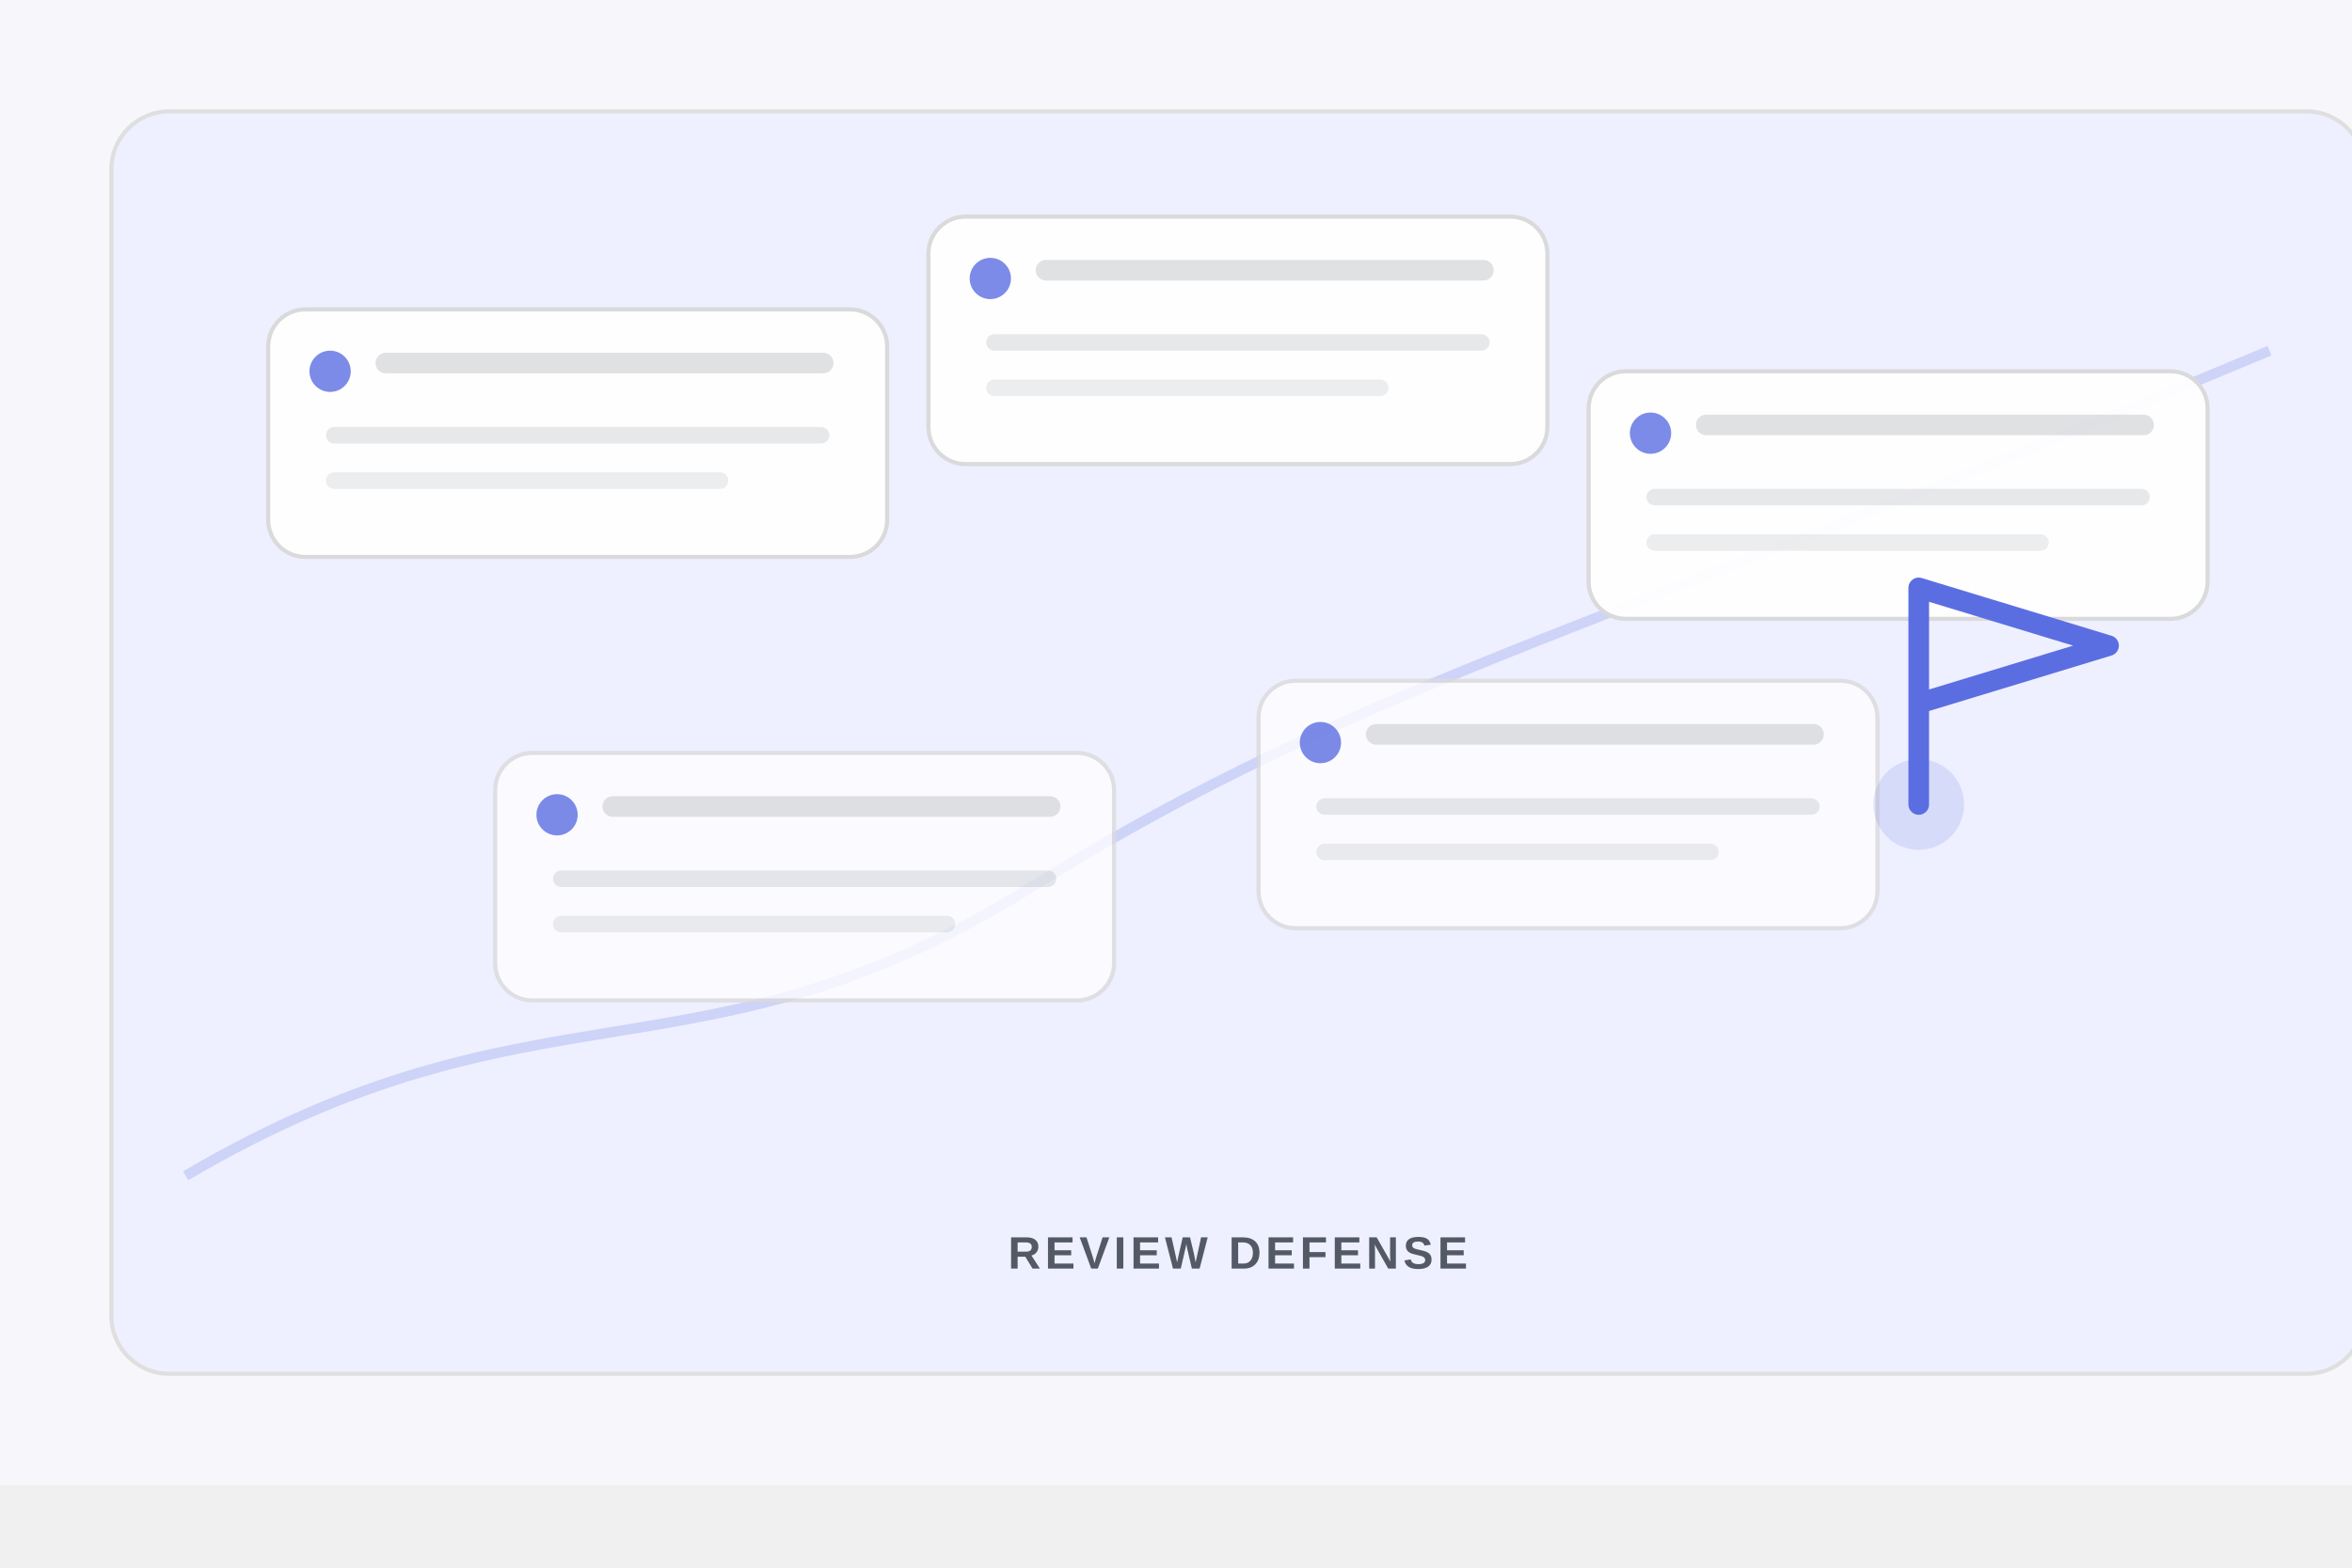
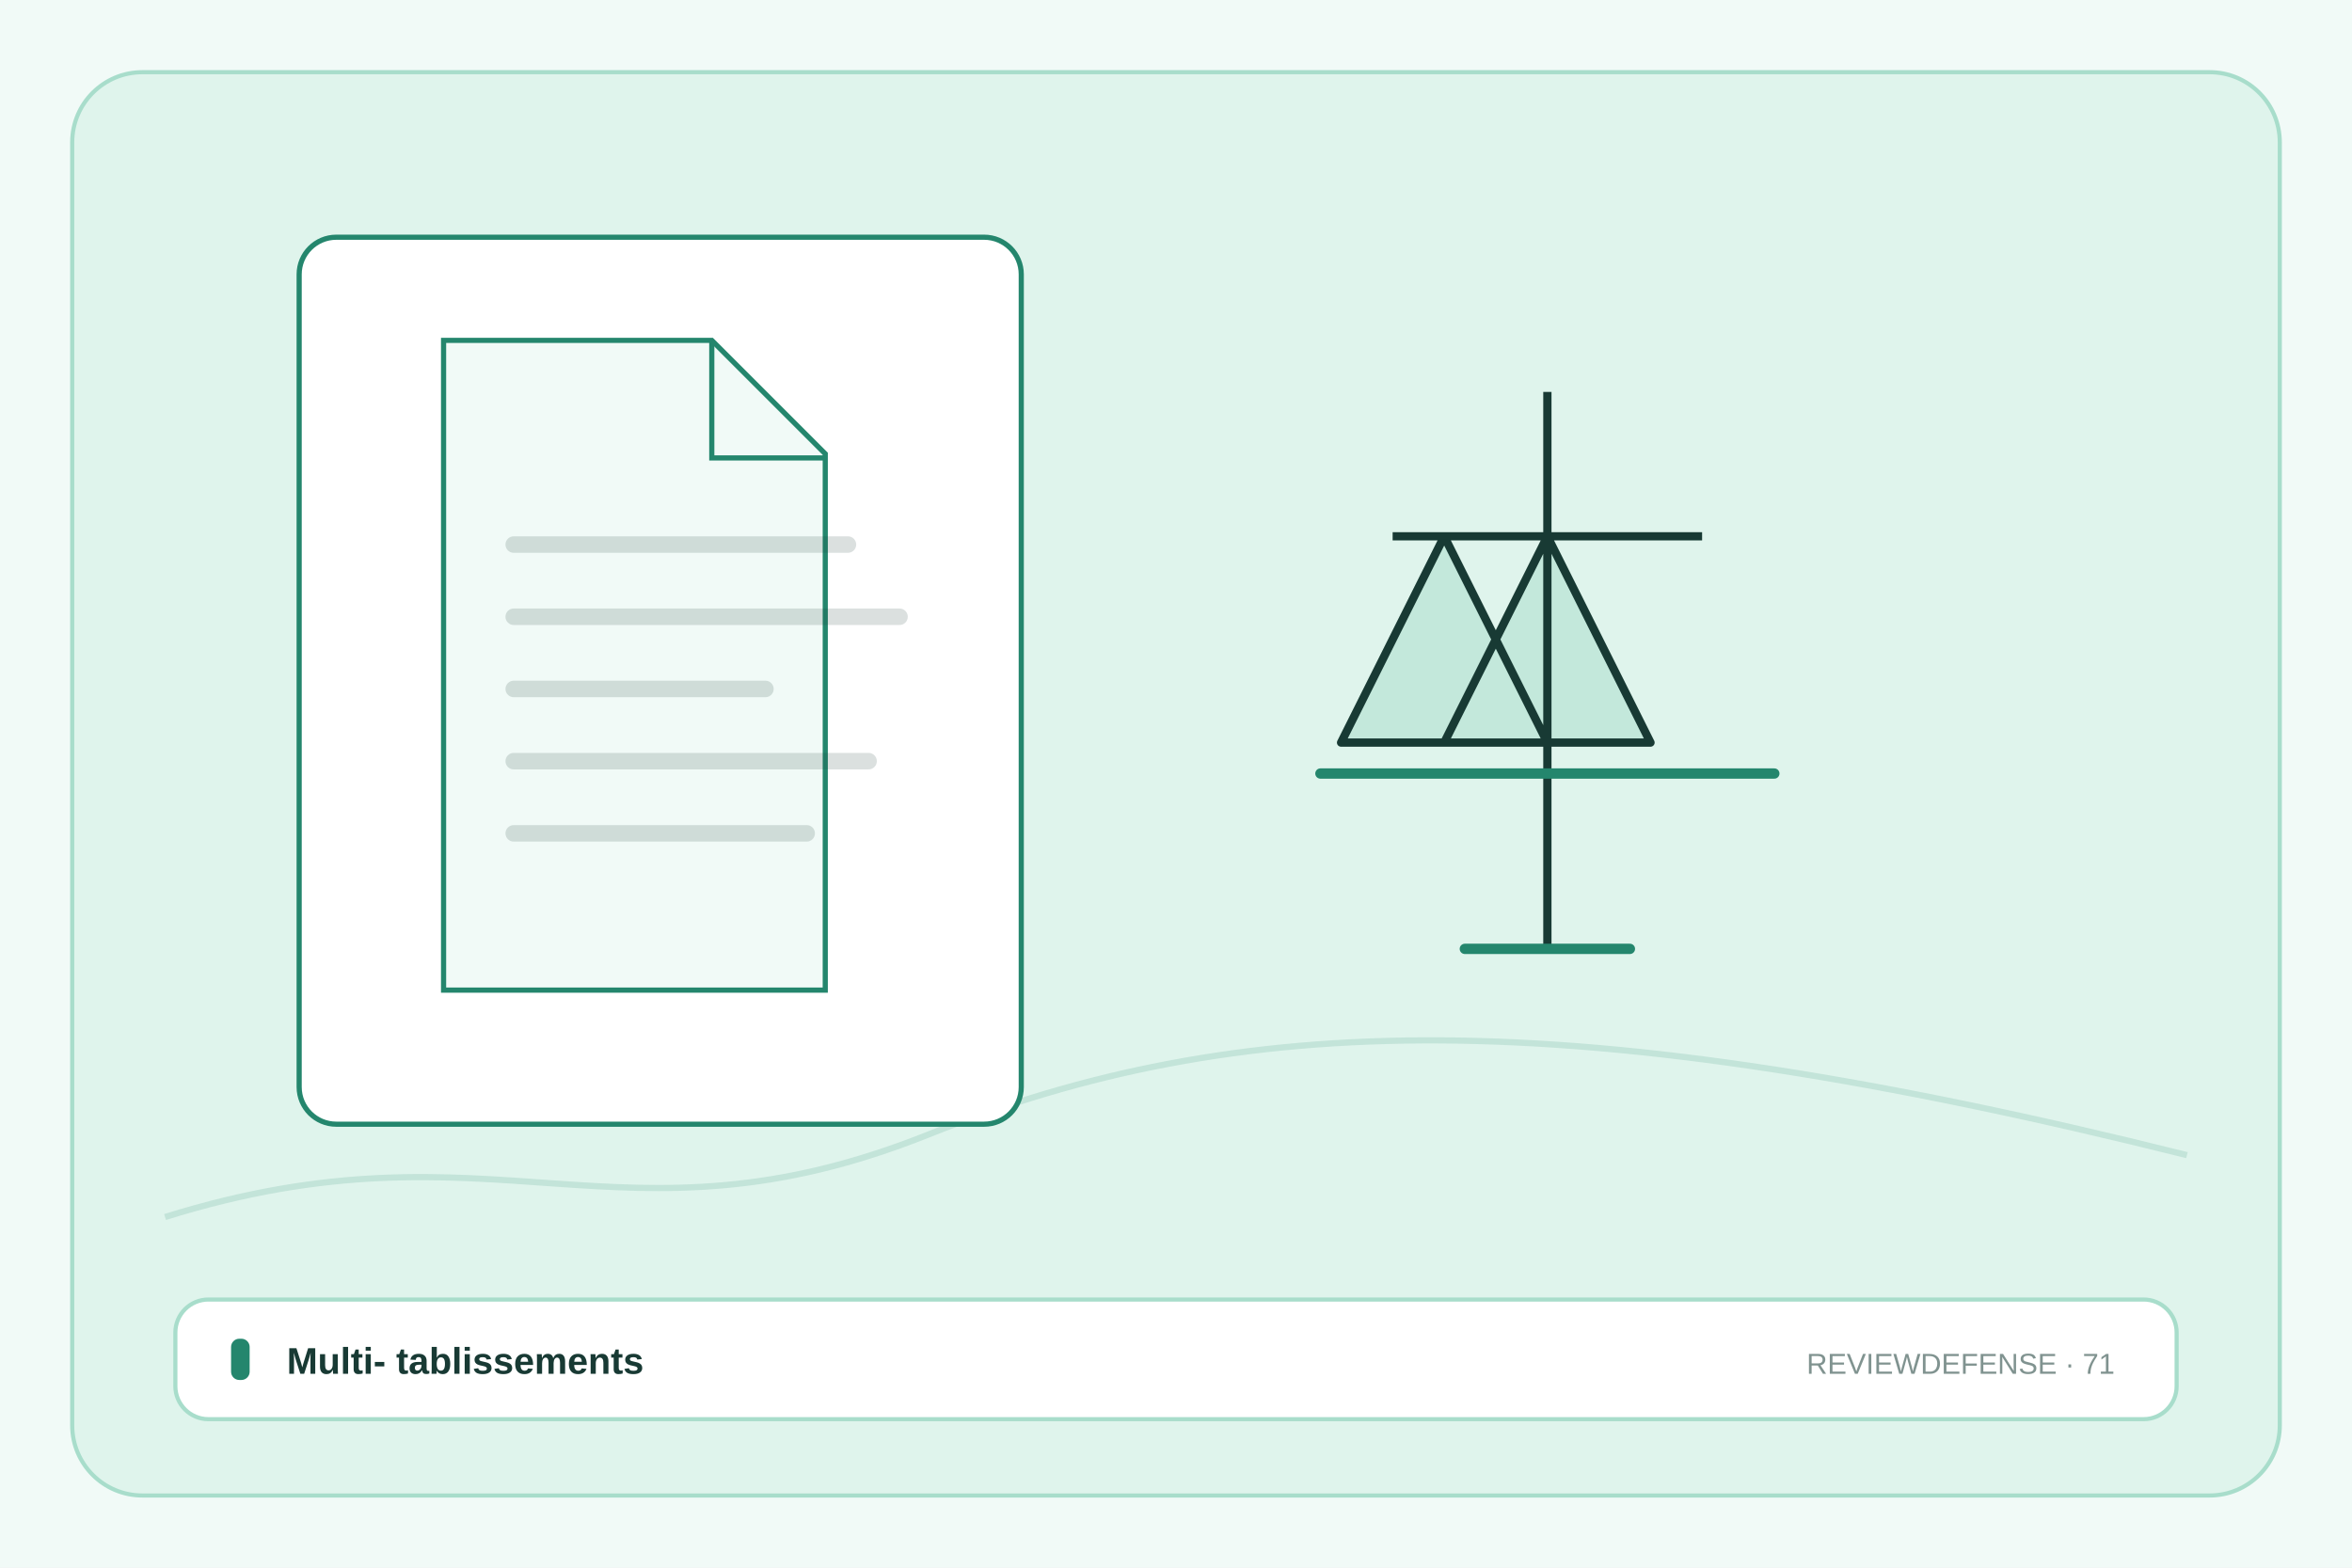
- <svg xmlns="http://www.w3.org/2000/svg" role="img" aria-label="Illustration : comment surveiller sa reputation sans passer ses journees a consulter google" width="1140" height="760" viewBox="0 0 1140 760" preserveAspectRatio="xMidYMid meet">
-   <rect width="1200" height="720" fill="#f7f7fb" />
-   <rect x="54" y="54" width="1092" height="612" rx="28" fill="#eef0ff" stroke="#dfdfdf" stroke-width="2" />
-   <path d="M90 570 C260 470 340 530 500 430 S790 300 1100 170" fill="none" stroke="#5b6ee1" stroke-width="5" opacity=".22" />
-   <rect x="130" y="150" width="300" height="120" rx="18" fill="white" stroke="#d9d9d9" stroke-width="2" opacity="0.95" />
-   <circle cx="160" cy="180" r="10" fill="#5b6ee1" opacity=".8" />
-   <rect x="182" y="171" width="222" height="10" rx="5" fill="#17202a" opacity=".13" />
-   <rect x="158" y="207" width="244" height="8" rx="4" fill="#17202a" opacity=".10" />
-   <rect x="158" y="229" width="195" height="8" rx="4" fill="#17202a" opacity=".08" />
-   <rect x="450" y="105" width="300" height="120" rx="18" fill="white" stroke="#d9d9d9" stroke-width="2" opacity="0.95" />
-   <circle cx="480" cy="135" r="10" fill="#5b6ee1" opacity=".8" />
-   <rect x="502" y="126" width="222" height="10" rx="5" fill="#17202a" opacity=".13" />
-   <rect x="478" y="162" width="244" height="8" rx="4" fill="#17202a" opacity=".10" />
-   <rect x="478" y="184" width="195" height="8" rx="4" fill="#17202a" opacity=".08" />
-   <rect x="770" y="180" width="300" height="120" rx="18" fill="white" stroke="#d9d9d9" stroke-width="2" opacity="0.95" />
-   <circle cx="800" cy="210" r="10" fill="#5b6ee1" opacity=".8" />
-   <rect x="822" y="201" width="222" height="10" rx="5" fill="#17202a" opacity=".13" />
-   <rect x="798" y="237" width="244" height="8" rx="4" fill="#17202a" opacity=".10" />
-   <rect x="798" y="259" width="195" height="8" rx="4" fill="#17202a" opacity=".08" />
-   <rect x="240" y="365" width="300" height="120" rx="18" fill="white" stroke="#d9d9d9" stroke-width="2" opacity="0.75" />
-   <circle cx="270" cy="395" r="10" fill="#5b6ee1" opacity=".8" />
-   <rect x="292" y="386" width="222" height="10" rx="5" fill="#17202a" opacity=".13" />
-   <rect x="268" y="422" width="244" height="8" rx="4" fill="#17202a" opacity=".10" />
-   <rect x="268" y="444" width="195" height="8" rx="4" fill="#17202a" opacity=".08" />
-   <rect x="610" y="330" width="300" height="120" rx="18" fill="white" stroke="#d9d9d9" stroke-width="2" opacity="0.75" />
-   <circle cx="640" cy="360" r="10" fill="#5b6ee1" opacity=".8" />
-   <rect x="662" y="351" width="222" height="10" rx="5" fill="#17202a" opacity=".13" />
-   <rect x="638" y="387" width="244" height="8" rx="4" fill="#17202a" opacity=".10" />
-   <rect x="638" y="409" width="195" height="8" rx="4" fill="#17202a" opacity=".08" />
-   <path d="M930 390 v-105 M930 285 l92 28 -92 28" fill="none" stroke="#5b6ee1" stroke-width="10" stroke-linecap="round" stroke-linejoin="round" />
-   <circle cx="930" cy="390" r="22" fill="#5b6ee1" opacity=".16" />
-   <text x="600" y="615" text-anchor="middle" font-family="Arial, Helvetica, sans-serif" font-size="22" font-weight="700" letter-spacing="2" fill="#17202a" opacity=".72">REVIEW DEFENSE</text>
+ <svg xmlns="http://www.w3.org/2000/svg" role="img" aria-labelledby="title desc" width="1140" height="760" viewBox="0 0 1140 760" preserveAspectRatio="xMidYMid meet">
+   <rect width="1140" height="760" fill="#F1FAF7" />
+   <rect x="35" y="35" width="1070" height="690" rx="34" fill="#DFF4EC" stroke="#A8DDCB" stroke-width="2" />
+   <path d="M80 590C240 540 300 610 450 550S760 485 1060 560" stroke="#24866D" stroke-width="3" opacity=".15" fill="none" />
+   <rect x="145" y="115" width="350" height="430" rx="18" fill="#fff" stroke="#24866D" stroke-width="2.5" />
+   <path d="M215 165h130l55 55v260H215Z" fill="#F1FAF7" stroke="#24866D" stroke-width="2.5" />
+   <path d="M345 165v57h55" stroke="#24866D" stroke-width="2.5" fill="none" />
+   <rect x="245" y="260" width="170" height="8" rx="4" fill="#183A34" opacity=".16" />
+   <rect x="245" y="295" width="195" height="8" rx="4" fill="#183A34" opacity=".16" />
+   <rect x="245" y="330" width="130" height="8" rx="4" fill="#183A34" opacity=".16" />
+   <rect x="245" y="365" width="180" height="8" rx="4" fill="#183A34" opacity=".16" />
+   <rect x="245" y="400" width="150" height="8" rx="4" fill="#183A34" opacity=".16" />
+   <path d="M750 190v270M675 260h150M700 260l-50 100h100Zm50 0-50 100h100Z" stroke="#183A34" stroke-width="4" stroke-linejoin="round" fill="#A8DDCB" fill-opacity=".5" />
+   <path d="M640 375h220M710 460h80" stroke="#24866D" stroke-width="5" stroke-linecap="round" />
+   <rect x="85" y="630" width="970" height="58" rx="16" fill="#fff" stroke="#A8DDCB" stroke-width="2" />
+   <rect x="112" y="649" width="9" height="20" rx="4" fill="#24866D" />
+   <text x="139" y="666" font-family="Arial,sans-serif" font-size="18" font-weight="700" fill="#183A34">Multi- tablissements</text>
+   <text x="1025" y="666" text-anchor="end" font-family="Arial,sans-serif" font-size="14" fill="#183A34" opacity=".55">REVIEWDEFENSE · 71</text>
</svg>
